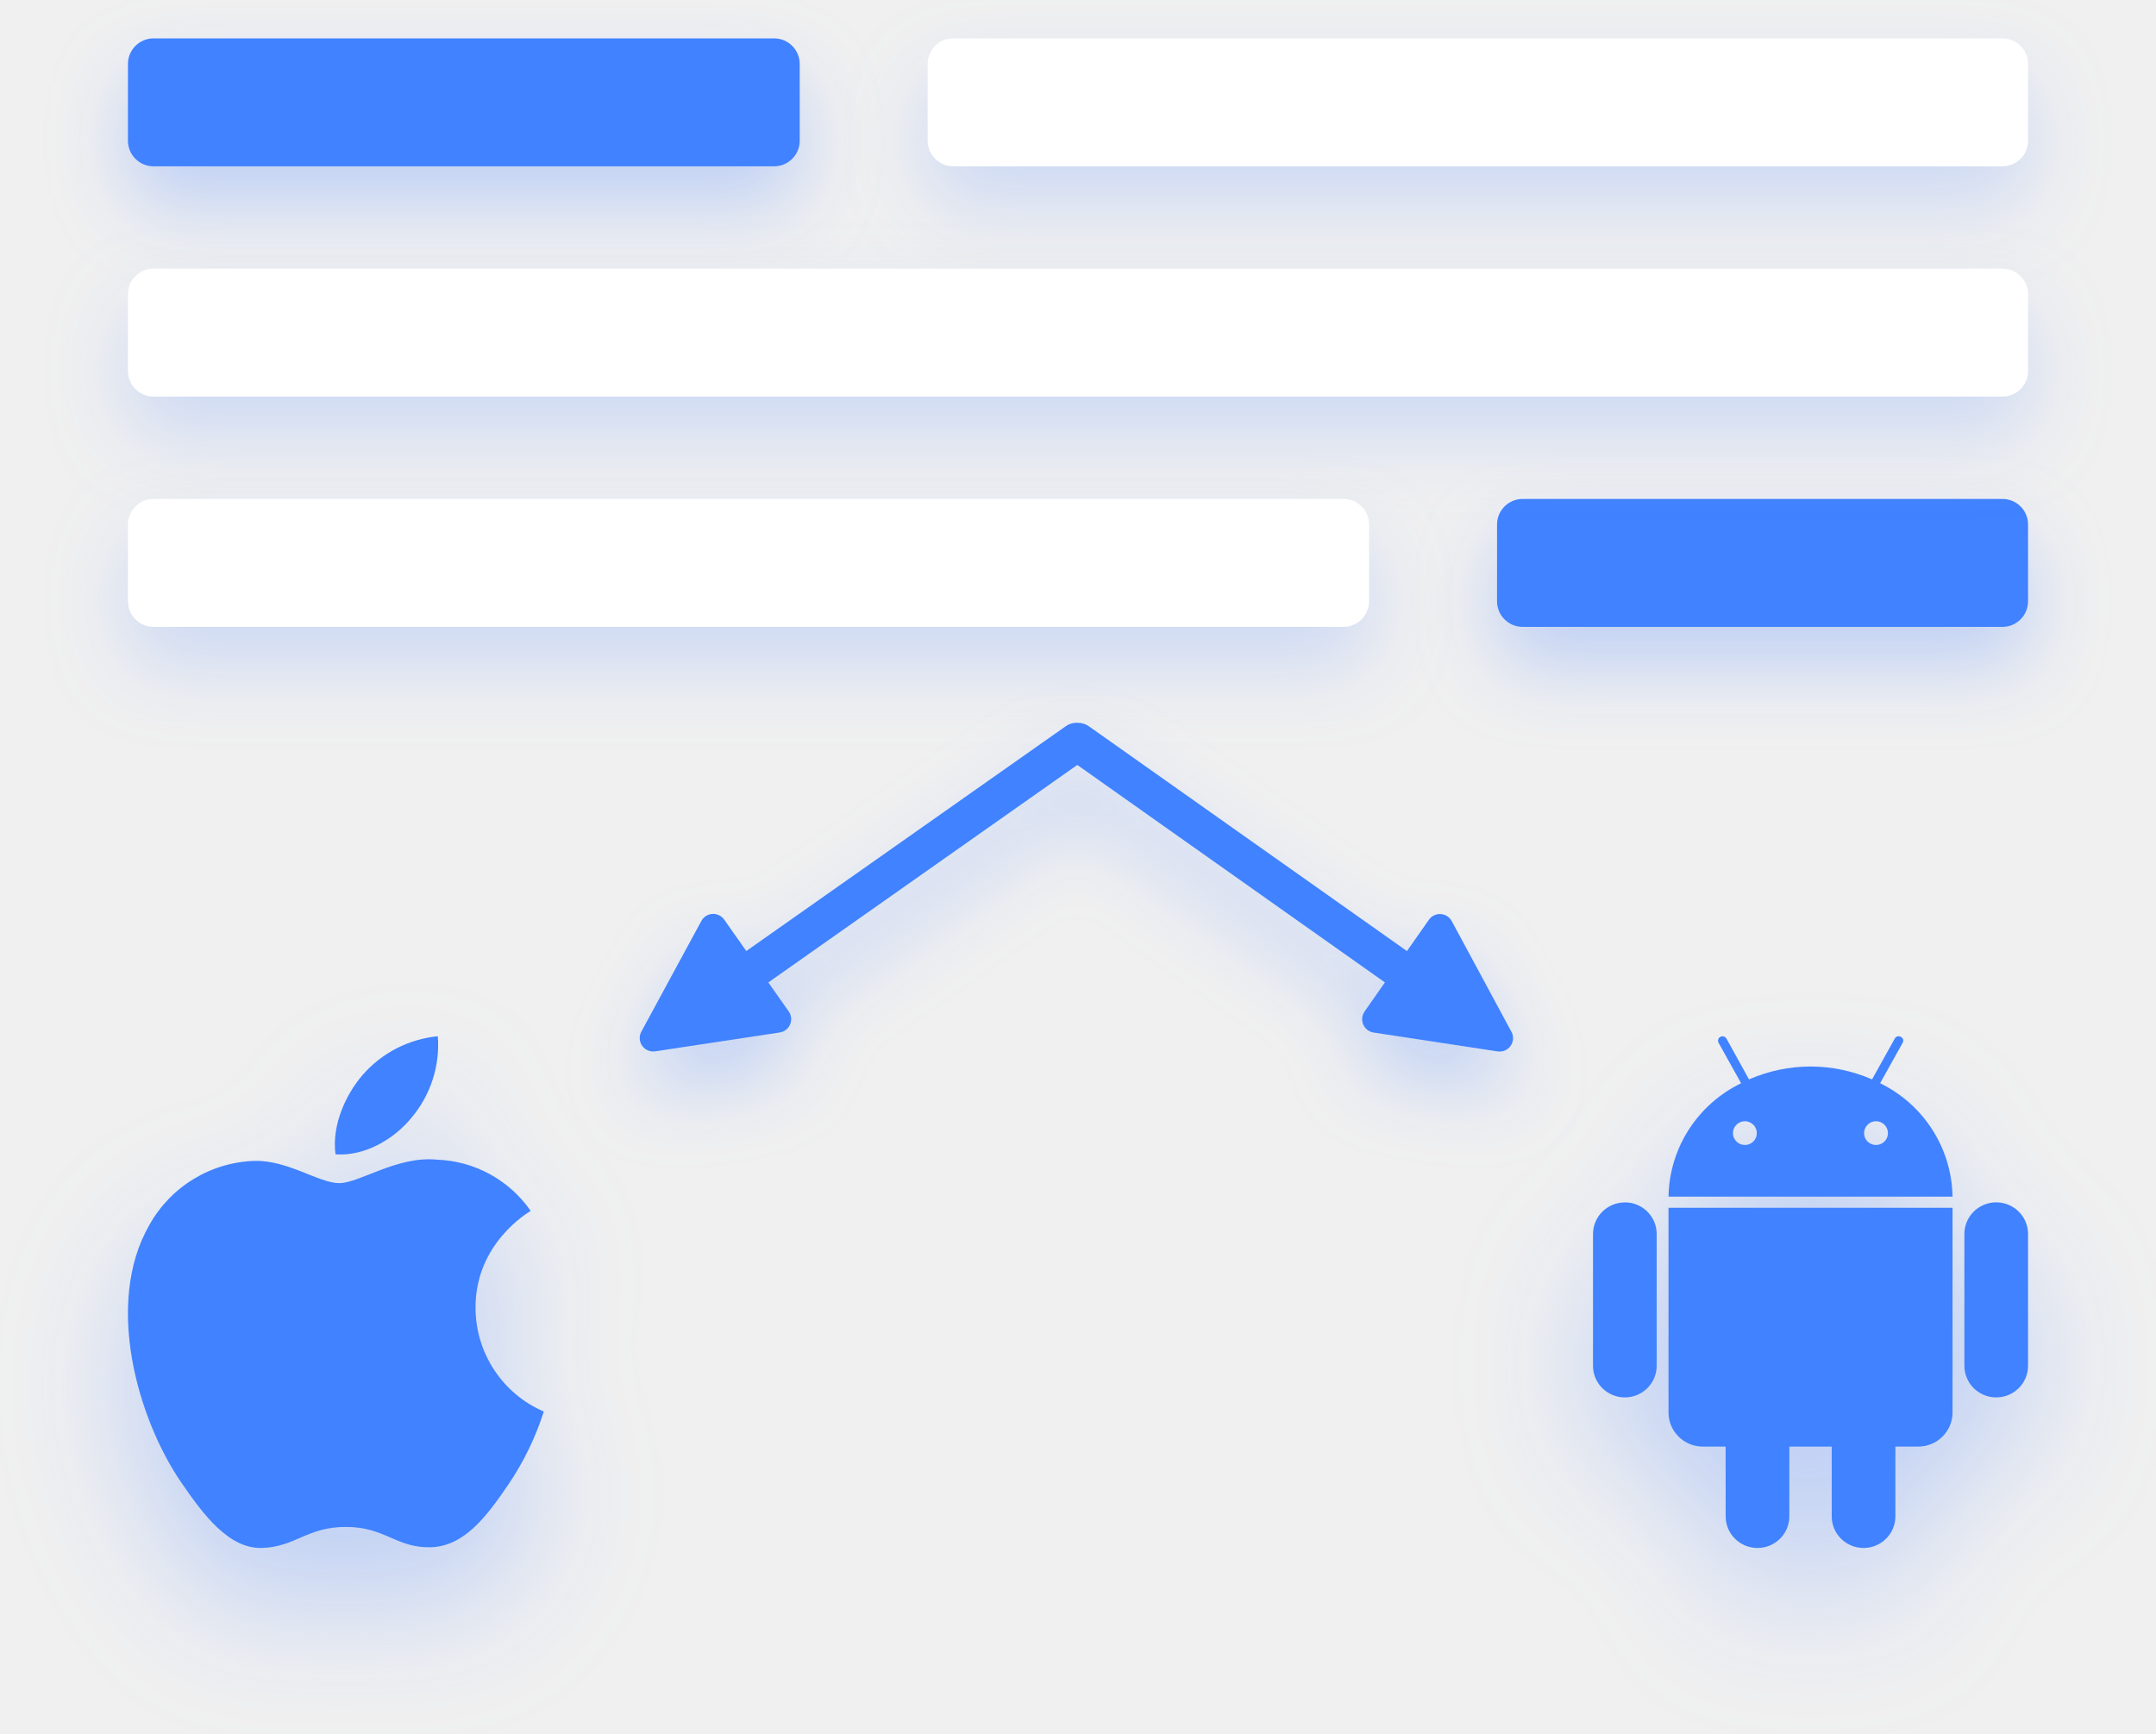
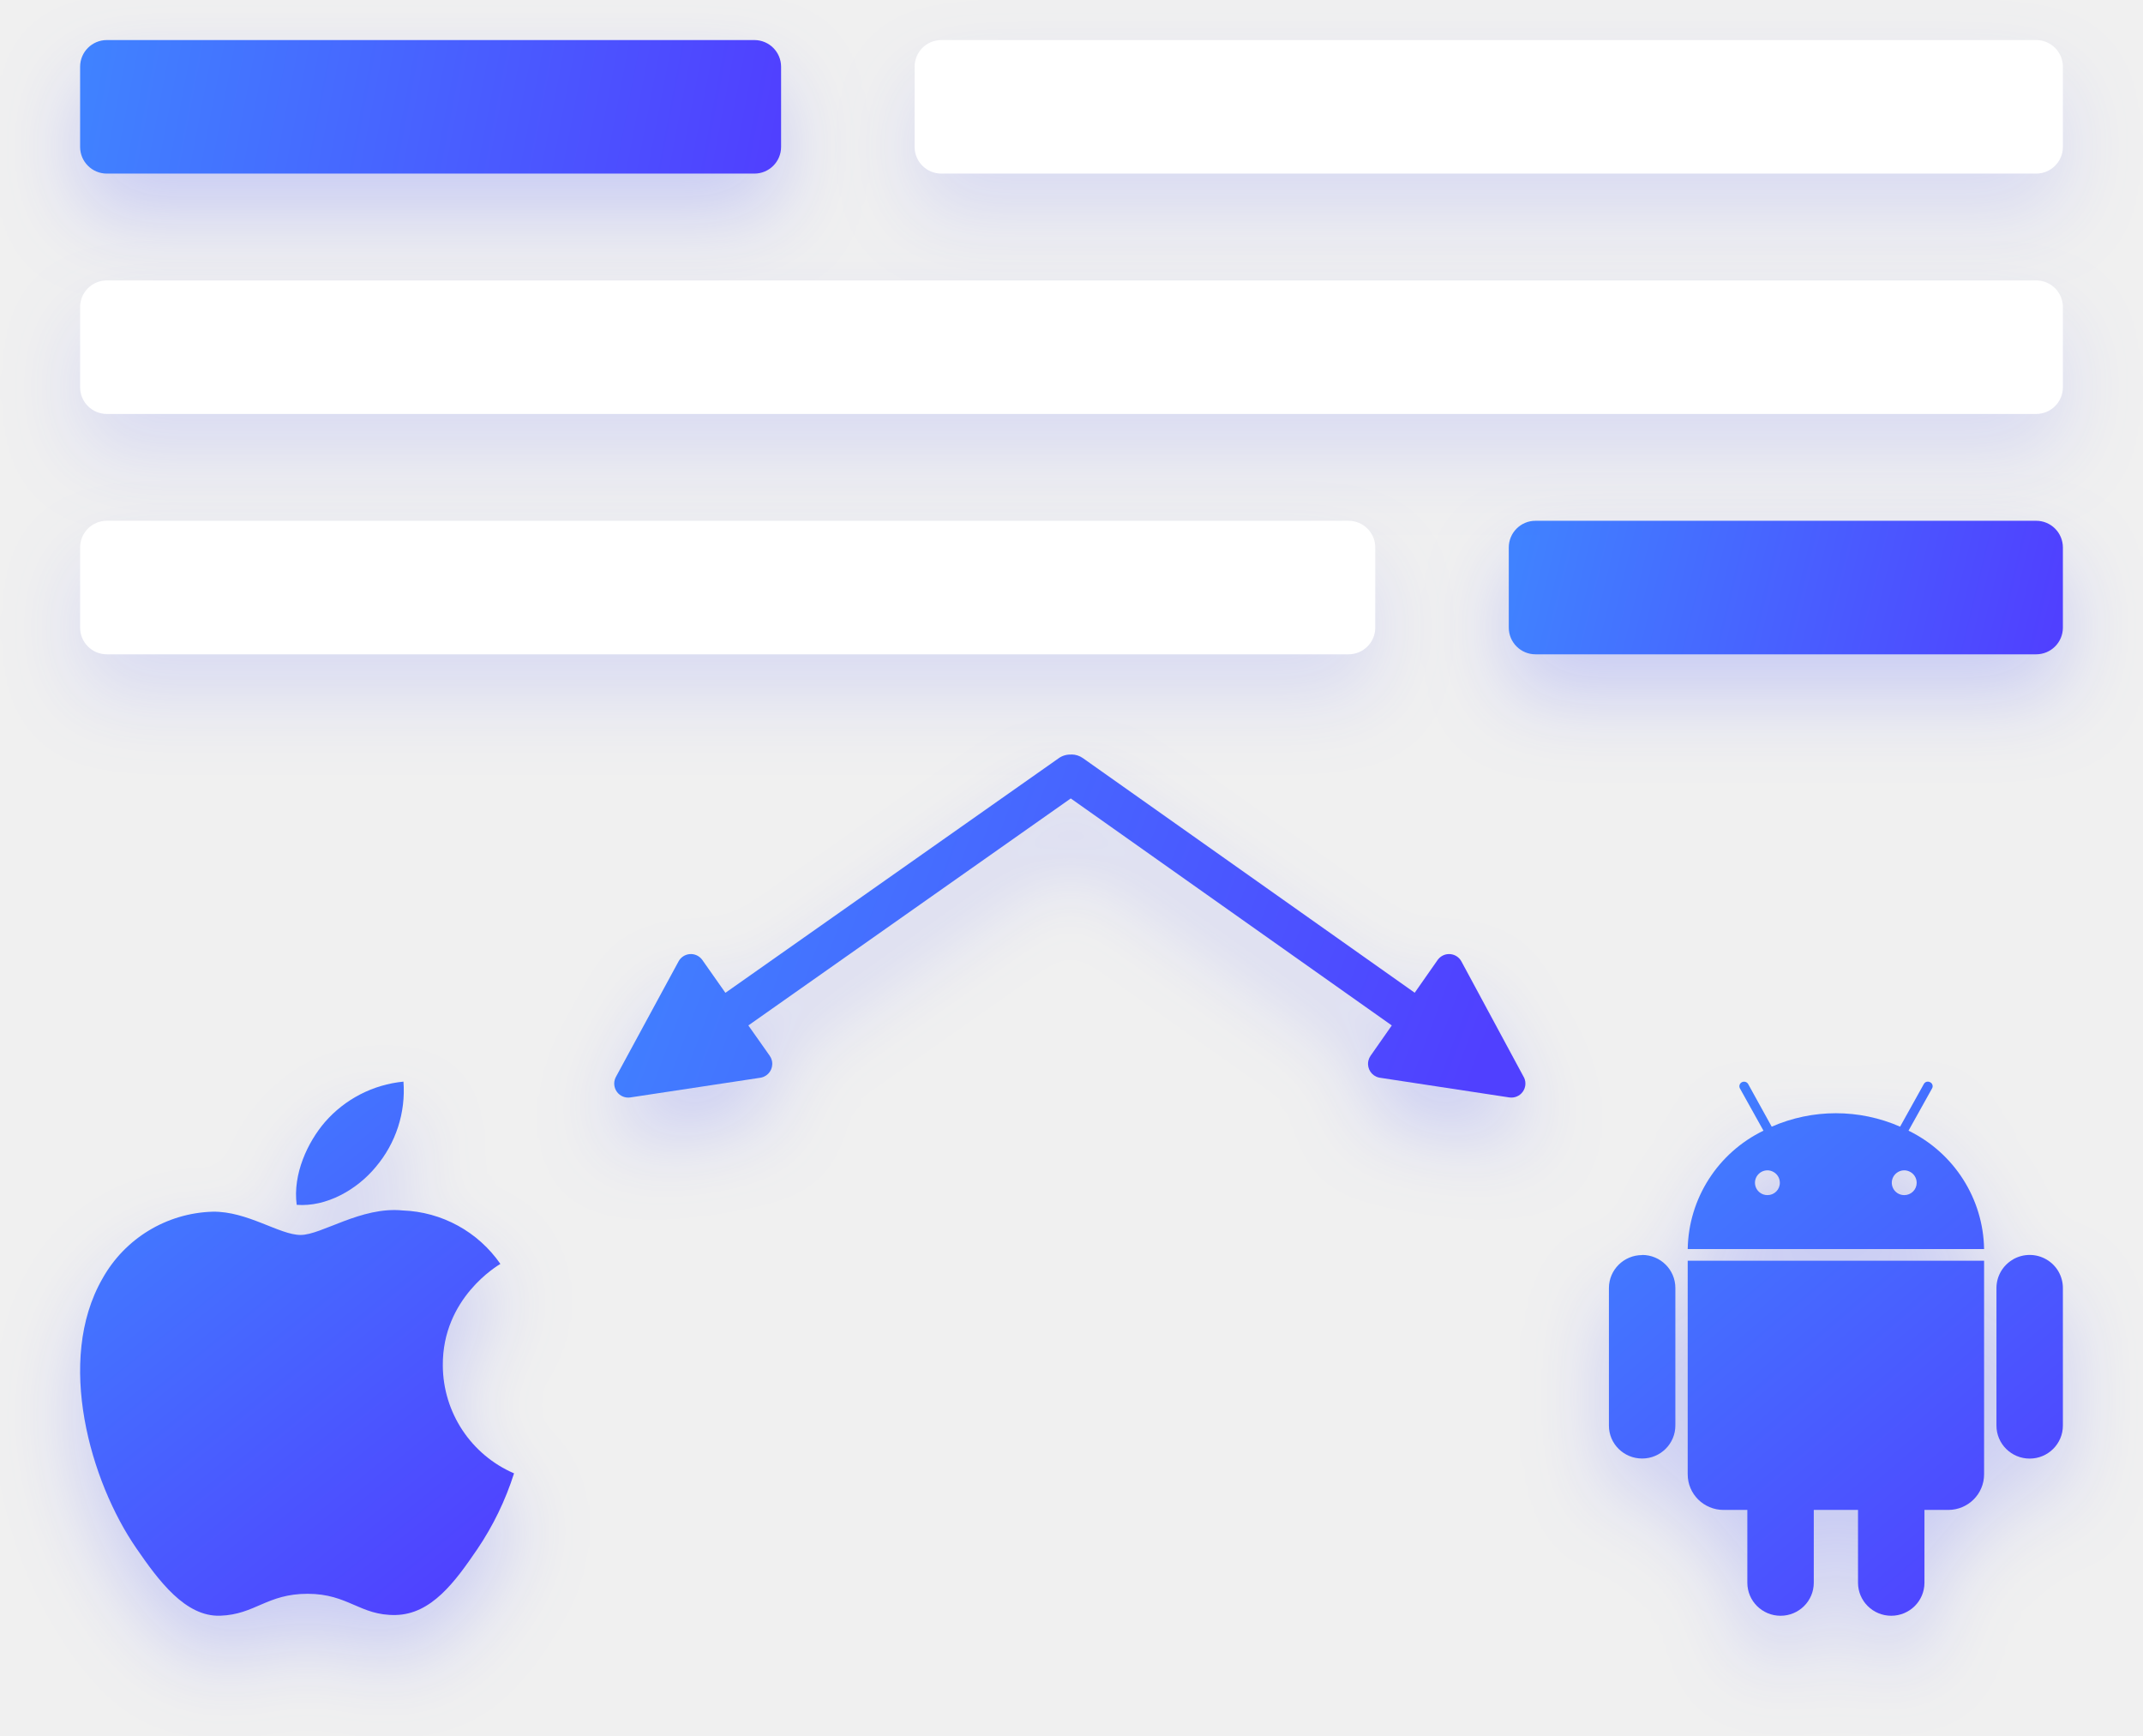
- <svg xmlns="http://www.w3.org/2000/svg" xmlns:xlink="http://www.w3.org/1999/xlink" width="337" height="271">
+ <svg xmlns="http://www.w3.org/2000/svg" xmlns:xlink="http://www.w3.org/1999/xlink" width="321" height="260">
  <defs>
    <rect id="A" x="125" width="172" height="20" rx="4" />
    <filter x="-12.2%" y="-75.0%" width="124.4%" height="310.0%" id="B">
      <feOffset dy="6" in="SourceAlpha" />
      <feGaussianBlur stdDeviation="6" />
-       <feColorMatrix values="0 0 0 0 0.392 0 0 0 0 0.584 0 0 0 0 1 0 0 0 0.25 0" />
+       <feColorMatrix values="0 0 0 0 0.318 0 0 0 0 0.369 0 0 0 0 1 0 0 0 0.15 0" />
    </filter>
-     <rect id="C" width="105" height="20" rx="4" />
-     <filter x="-20.0%" y="-75.0%" width="140.0%" height="310.0%" id="D">
+     <linearGradient x1="0%" y1="48.186%" x2="100%" y2="51.814%" id="C">
+       <stop stop-color="#4082ff" offset="0%" />
+       <stop stop-color="#5040ff" offset="100%" />
+     </linearGradient>
+     <rect id="D" width="105" height="20" rx="4" />
+     <filter x="-20.0%" y="-75.0%" width="140.0%" height="310.0%" id="E">
      <feOffset dy="6" in="SourceAlpha" />
      <feGaussianBlur stdDeviation="6" />
-       <feColorMatrix values="0 0 0 0 0.392 0 0 0 0 0.584 0 0 0 0 1 0 0 0 0.35 0" />
+       <feColorMatrix values="0 0 0 0 0.318 0 0 0 0 0.369 0 0 0 0 1 0 0 0 0.25 0" />
    </filter>
-     <rect id="E" x="214" y="72" width="83" height="20" rx="4" />
-     <filter x="-25.3%" y="-75.0%" width="150.6%" height="310.0%" id="F">
+     <linearGradient x1="0%" y1="47.097%" x2="100%" y2="52.903%" id="F">
+       <stop stop-color="#4082ff" offset="0%" />
+       <stop stop-color="#5040ff" offset="100%" />
+     </linearGradient>
+     <rect id="G" x="214" y="72" width="83" height="20" rx="4" />
+     <filter x="-25.3%" y="-75.0%" width="150.6%" height="310.0%" id="H">
      <feOffset dy="6" in="SourceAlpha" />
      <feGaussianBlur stdDeviation="6" />
-       <feColorMatrix values="0 0 0 0 0.392 0 0 0 0 0.584 0 0 0 0 1 0 0 0 0.35 0" />
+       <feColorMatrix values="0 0 0 0 0.318 0 0 0 0 0.369 0 0 0 0 1 0 0 0 0.25 0" />
    </filter>
-     <rect id="G" y="36" width="297" height="20" rx="4" />
-     <filter x="-7.1%" y="-75.0%" width="114.1%" height="310.0%" id="H">
+     <rect id="I" y="36" width="297" height="20" rx="4" />
+     <filter x="-7.1%" y="-75.0%" width="114.1%" height="310.0%" id="J">
      <feOffset dy="6" in="SourceAlpha" />
      <feGaussianBlur stdDeviation="6" />
-       <feColorMatrix values="0 0 0 0 0.392 0 0 0 0 0.584 0 0 0 0 1 0 0 0 0.25 0" />
+       <feColorMatrix values="0 0 0 0 0.318 0 0 0 0 0.369 0 0 0 0 1 0 0 0 0.15 0" />
    </filter>
-     <rect id="I" y="72" width="194" height="20" rx="4" />
-     <filter x="-10.8%" y="-75.0%" width="121.6%" height="310.0%" id="J">
+     <rect id="K" y="72" width="194" height="20" rx="4" />
+     <filter x="-10.8%" y="-75.0%" width="121.6%" height="310.0%" id="L">
      <feOffset dy="6" in="SourceAlpha" />
      <feGaussianBlur stdDeviation="6" />
-       <feColorMatrix values="0 0 0 0 0.392 0 0 0 0 0.584 0 0 0 0 1 0 0 0 0.25 0" />
+       <feColorMatrix values="0 0 0 0 0.318 0 0 0 0 0.369 0 0 0 0 1 0 0 0 0.15 0" />
    </filter>
-     <path d="M148.447 107.003l.063-.001a2.97 2.97 0 0 1 1.7.547l49.71 35.138 3.426-4.897.1-.13a2.1 2.1 0 0 1 3.469.337l9.403 17.438a2.1 2.1 0 0 1-2.233 2.933L194.7 155.42l-.147-.028a2.1 2.1 0 0 1-1.613-2.364l.038-.2a2.1 2.1 0 0 1 .318-.698l3.18-4.544-48.086-34-48.294 34 3.19 4.54a2.1 2.1 0 0 1 .32.702l.038.19a2.1 2.1 0 0 1-1.614 2.363l-.147.028-19.475 2.95a2.1 2.1 0 0 1-2.23-2.936l.07-.14 9.383-17.31a2.1 2.1 0 0 1 3.465-.337l.1.13 3.453 4.913 49.93-35.14c.566-.398 1.22-.573 1.862-.544z" id="K" />
-     <filter x="-15.4%" y="-29.2%" width="130.8%" height="181.7%" id="L">
+     <linearGradient x1="0%" y1="42.912%" x2="100%" y2="57.088%" id="M">
+       <stop stop-color="#4082ff" offset="0%" />
+       <stop stop-color="#5040ff" offset="100%" />
+     </linearGradient>
+     <path d="M148.447 107.003l.063-.001a2.97 2.97 0 0 1 1.7.547l49.7 35.138 3.426-4.897.1-.13a2.1 2.1 0 0 1 3.469.337l9.403 17.438a2.1 2.1 0 0 1-2.233 2.933L194.7 155.42l-.147-.028a2.1 2.1 0 0 1-1.613-2.364l.038-.2a2.1 2.1 0 0 1 .318-.698l3.18-4.544-48.086-34-48.294 34 3.2 4.54a2.1 2.1 0 0 1 .32.702l.038.2a2.1 2.1 0 0 1-1.614 2.363l-.147.028-19.475 2.95a2.1 2.1 0 0 1-2.23-2.936l.07-.14 9.383-17.3a2.1 2.1 0 0 1 3.465-.337l.1.13 3.453 4.913 49.93-35.14a2.99 2.99 0 0 1 1.862-.544z" id="N" />
+     <filter x="-15.4%" y="-29.2%" width="130.8%" height="181.7%" id="O">
      <feOffset dy="6" in="SourceAlpha" />
      <feGaussianBlur stdDeviation="6" />
-       <feColorMatrix values="0 0 0 0 0.392 0 0 0 0 0.584 0 0 0 0 1 0 0 0 0.35 0" />
+       <feColorMatrix values="0 0 0 0 0.318 0 0 0 0 0.369 0 0 0 0 1 0 0 0 0.25 0" />
    </filter>
-     <path d="M285.197 26.822v31.995c0 2.945-2.402 5.332-5.365 5.332h-3.568v10.905c0 2.732-2.228 4.946-4.976 4.946s-4.976-2.214-4.976-4.946V64.15h-6.626v10.905c0 2.732-2.228 4.946-4.976 4.946s-4.976-2.214-4.976-4.946V64.15h-3.568c-2.963 0-5.365-2.387-5.365-5.332V26.822h44.394zm4.34-.19a5 5 0 0 1 4.976 0A4.94 4.94 0 0 1 297 30.915v20.6c0 2.732-2.228 4.946-4.976 4.946s-4.976-2.214-4.976-4.946v-20.6a4.94 4.94 0 0 1 2.488-4.283zm-55.56-.663c2.748 0 4.976 2.214 4.976 4.946v20.6c0 2.732-2.228 4.946-4.976 4.946S229 54.256 229 51.525v-20.6c0-2.732 2.228-4.946 4.976-4.946zM276.788 0a.89.89 0 0 1 .335.093c.168.084.293.235.344.415s.024.373-.076.532l-3.514 6.306c6.824 3.328 11.196 10.176 11.32 17.73h-44.394c.123-7.562 4.508-14.414 11.347-17.73l-3.514-6.306c-.095-.16-.12-.35-.07-.53a.68.68 0 0 1 .338-.416c.338-.18.76-.063.952.267l3.527 6.386a23.98 23.98 0 0 1 19.233 0L276.17.36a.67.67 0 0 1 .617-.36zM253.46 13.435c-.698-.3-1.503-.133-2.038.4s-.694 1.332-.402 2.026.977 1.143 1.733 1.138c1.022 0 1.85-.824 1.85-1.84.005-.752-.447-1.432-1.145-1.723zm20.494 0c-.698-.3-1.503-.133-2.038.4s-.694 1.332-.402 2.026.977 1.143 1.733 1.138c.49 0 .962-.194 1.31-.54s.542-.813.542-1.3c.005-.752-.447-1.432-1.145-1.723z" id="M" />
-     <filter x="-51.5%" y="-31.2%" width="202.9%" height="187.5%" id="N">
-       <feOffset dy="10" in="SourceAlpha" />
-       <feGaussianBlur stdDeviation="10" />
-       <feColorMatrix values="0 0 0 0 0.392 0 0 0 0 0.584 0 0 0 0 1 0 0 0 0.35 0" />
+     <linearGradient x1="13.875%" y1="0%" x2="86.125%" y2="100%" id="P">
+       <stop stop-color="#4082ff" offset="0%" />
+       <stop stop-color="#5040ff" offset="100%" />
+     </linearGradient>
+     <path d="M285.197 26.822v31.995c0 2.945-2.402 5.332-5.365 5.332h-3.568v10.905c0 2.732-2.228 4.946-4.976 4.946s-4.976-2.214-4.976-4.946V64.15h-6.626v10.905c0 2.732-2.228 4.946-4.976 4.946s-4.976-2.214-4.976-4.946V64.15h-3.568c-2.963 0-5.365-2.387-5.365-5.332V26.822h44.394zm4.34-.2a5 5 0 0 1 4.976 0A4.94 4.94 0 0 1 297 30.915v20.6c0 2.732-2.228 4.946-4.976 4.946s-4.976-2.214-4.976-4.946v-20.6a4.94 4.94 0 0 1 2.488-4.283zm-55.56-.663c2.748 0 4.976 2.214 4.976 4.946v20.6c0 2.732-2.228 4.946-4.976 4.946S229 54.256 229 51.525v-20.6c0-2.732 2.228-4.946 4.976-4.946zM276.788 0a.89.89 0 0 1 .335.093.67.67 0 0 1 .344.415.66.66 0 0 1-.076.532l-3.514 6.306c6.824 3.328 11.196 10.176 11.32 17.73h-44.394c.123-7.562 4.508-14.414 11.347-17.73l-3.514-6.306a.68.68 0 0 1-.07-.53.68.68 0 0 1 .338-.416c.338-.18.76-.063.952.267l3.527 6.386a23.98 23.98 0 0 1 19.233 0L276.17.36a.67.67 0 0 1 .617-.36zM253.46 13.435c-.698-.3-1.503-.133-2.038.4s-.694 1.332-.402 2.026.977 1.143 1.733 1.138c1.022 0 1.85-.824 1.85-1.84.005-.752-.447-1.432-1.145-1.723zm20.494 0c-.698-.3-1.503-.133-2.038.4s-.694 1.332-.402 2.026.977 1.143 1.733 1.138a1.86 1.86 0 0 0 1.31-.54 1.83 1.83 0 0 0 .542-1.3c.005-.752-.447-1.432-1.145-1.723z" id="Q" />
+     <filter x="-30.9%" y="-18.7%" width="161.8%" height="152.5%" id="R">
+       <feOffset dy="6" in="SourceAlpha" />
+       <feGaussianBlur stdDeviation="6" />
+       <feColorMatrix values="0 0 0 0 0.318 0 0 0 0 0.369 0 0 0 0 1 0 0 0 0.25 0" />
    </filter>
-     <path d="M54.33 42.54c-.093-10.14 8.25-14.998 8.622-15.238-3.35-4.83-8.773-7.798-14.637-8.006-6.214-.627-12.135 3.67-15.288 3.67s-7.984-3.576-13.173-3.483A19.54 19.54 0 0 0 3.34 29.516c-7.04 12.263-1.796 30.4 5.056 40.338 3.353 4.87 7.358 10.328 12.6 10.14s6.972-3.283 13.08-3.283 7.837 3.283 13.186 3.176 8.888-4.95 12.215-9.834c2.376-3.51 4.235-7.342 5.522-11.382-6.438-2.773-10.627-9.106-10.67-16.133zM44.283 12.783A17.66 17.66 0 0 0 48.434 0c-4.547.442-8.755 2.61-11.762 6.058-2.58 3.002-4.843 7.793-4.23 12.396 4.47.347 9.048-2.282 11.842-5.67z" id="O" />
-     <filter x="-53.8%" y="-31.2%" width="207.7%" height="187.5%" id="P">
-       <feOffset dy="10" in="SourceAlpha" />
-       <feGaussianBlur stdDeviation="10" />
-       <feColorMatrix values="0 0 0 0 0.392 0 0 0 0 0.584 0 0 0 0 1 0 0 0 0.35 0" />
+     <linearGradient x1="16.992%" y1="0%" x2="83.008%" y2="100%" id="S">
+       <stop stop-color="#4082ff" offset="0%" />
+       <stop stop-color="#5040ff" offset="100%" />
+     </linearGradient>
+     <path d="M54.33 42.54c-.093-10.14 8.25-14.998 8.622-15.238a18.62 18.62 0 0 0-14.637-8.006c-6.214-.627-12.135 3.67-15.288 3.67s-7.984-3.576-13.173-3.483A19.54 19.54 0 0 0 3.34 29.516c-7.04 12.263-1.796 30.4 5.056 40.338 3.353 4.87 7.358 10.328 12.6 10.14s6.972-3.283 13.08-3.283 7.837 3.283 13.186 3.176 8.888-4.95 12.215-9.834c2.376-3.5 4.235-7.342 5.522-11.382-6.438-2.773-10.627-9.106-10.67-16.133zM44.283 12.783A17.66 17.66 0 0 0 48.434 0a17.91 17.91 0 0 0-11.762 6.058c-2.58 3.002-4.843 7.793-4.23 12.396 4.47.347 9.048-2.282 11.842-5.67z" id="T" />
+     <filter x="-32.3%" y="-18.8%" width="164.6%" height="152.5%" id="U">
+       <feOffset dy="6" in="SourceAlpha" />
+       <feGaussianBlur stdDeviation="6" />
+       <feColorMatrix values="0 0 0 0 0.318 0 0 0 0 0.369 0 0 0 0 1 0 0 0 0.25 0" />
    </filter>
  </defs>
-   <g transform="translate(20 6)" fill="none" fill-rule="evenodd">
+   <g transform="translate(12 6)" fill="none" fill-rule="evenodd">
    <use fill="#000" filter="url(#B)" xlink:href="#A" />
    <use fill="#fff" xlink:href="#A" />
-     <use fill="#000" filter="url(#D)" xlink:href="#C" />
-     <use fill="#4082ff" xlink:href="#C" />
-     <use fill="#000" filter="url(#F)" xlink:href="#E" />
-     <use fill="#4082ff" xlink:href="#E" />
+     <use fill="#000" filter="url(#E)" xlink:href="#D" />
+     <use fill="url(#C)" xlink:href="#D" />
    <use fill="#000" filter="url(#H)" xlink:href="#G" />
-     <use fill="#fff" xlink:href="#G" />
+     <use fill="url(#F)" xlink:href="#G" />
    <use fill="#000" filter="url(#J)" xlink:href="#I" />
    <use fill="#fff" xlink:href="#I" />
-     <g fill-rule="nonzero">
-       <use fill="#000" filter="url(#L)" xlink:href="#K" />
-       <use fill="#4082ff" xlink:href="#K" />
-     </g>
+     <use fill="#000" filter="url(#L)" xlink:href="#K" />
+     <use fill="#fff" xlink:href="#K" />
+     <use fill="#000" filter="url(#O)" xlink:href="#N" />
+     <use fill="url(#M)" xlink:href="#N" />
    <g transform="translate(0 156)">
-       <use fill="#000" filter="url(#N)" xlink:href="#M" />
-       <use fill="#4082ff" xlink:href="#M" />
-       <g fill-rule="nonzero">
-         <use fill="#000" filter="url(#P)" xlink:href="#O" />
-         <use fill="#4082ff" xlink:href="#O" />
-       </g>
+       <use fill="#000" filter="url(#R)" xlink:href="#Q" />
+       <use fill="url(#P)" xlink:href="#Q" />
+       <use fill="#000" filter="url(#U)" xlink:href="#T" />
+       <use fill="url(#S)" xlink:href="#T" />
    </g>
  </g>
</svg>
